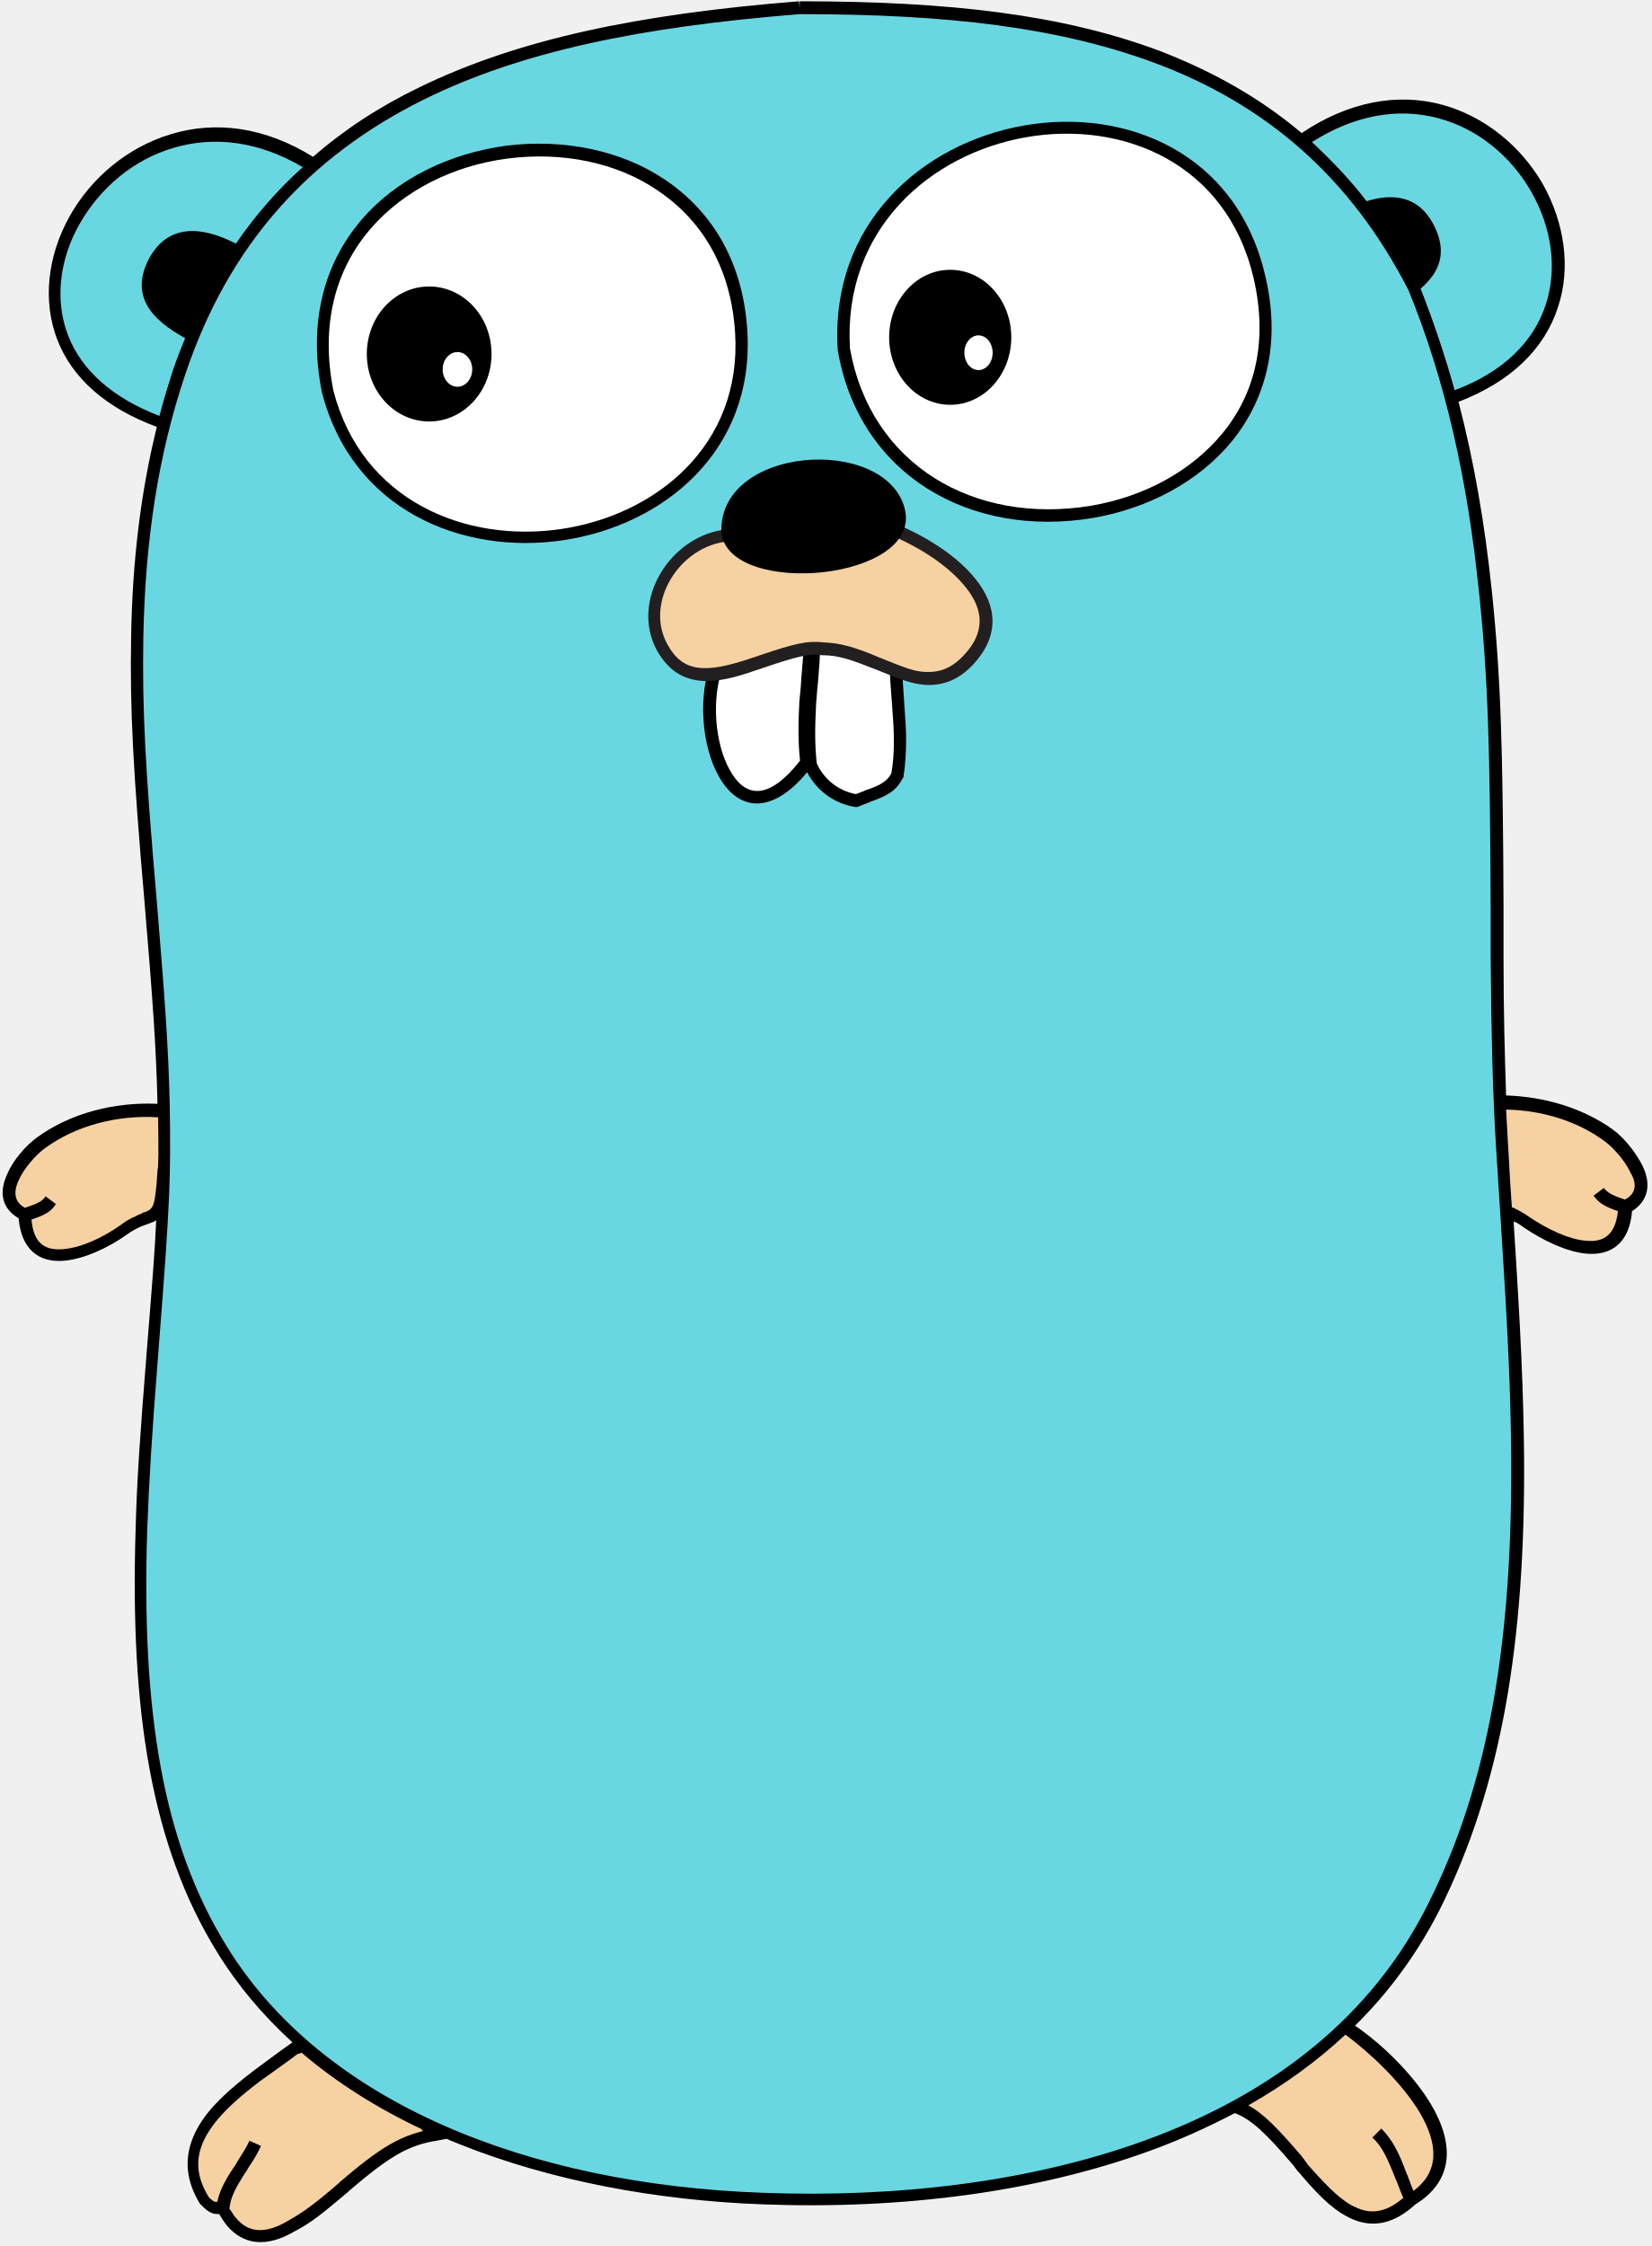
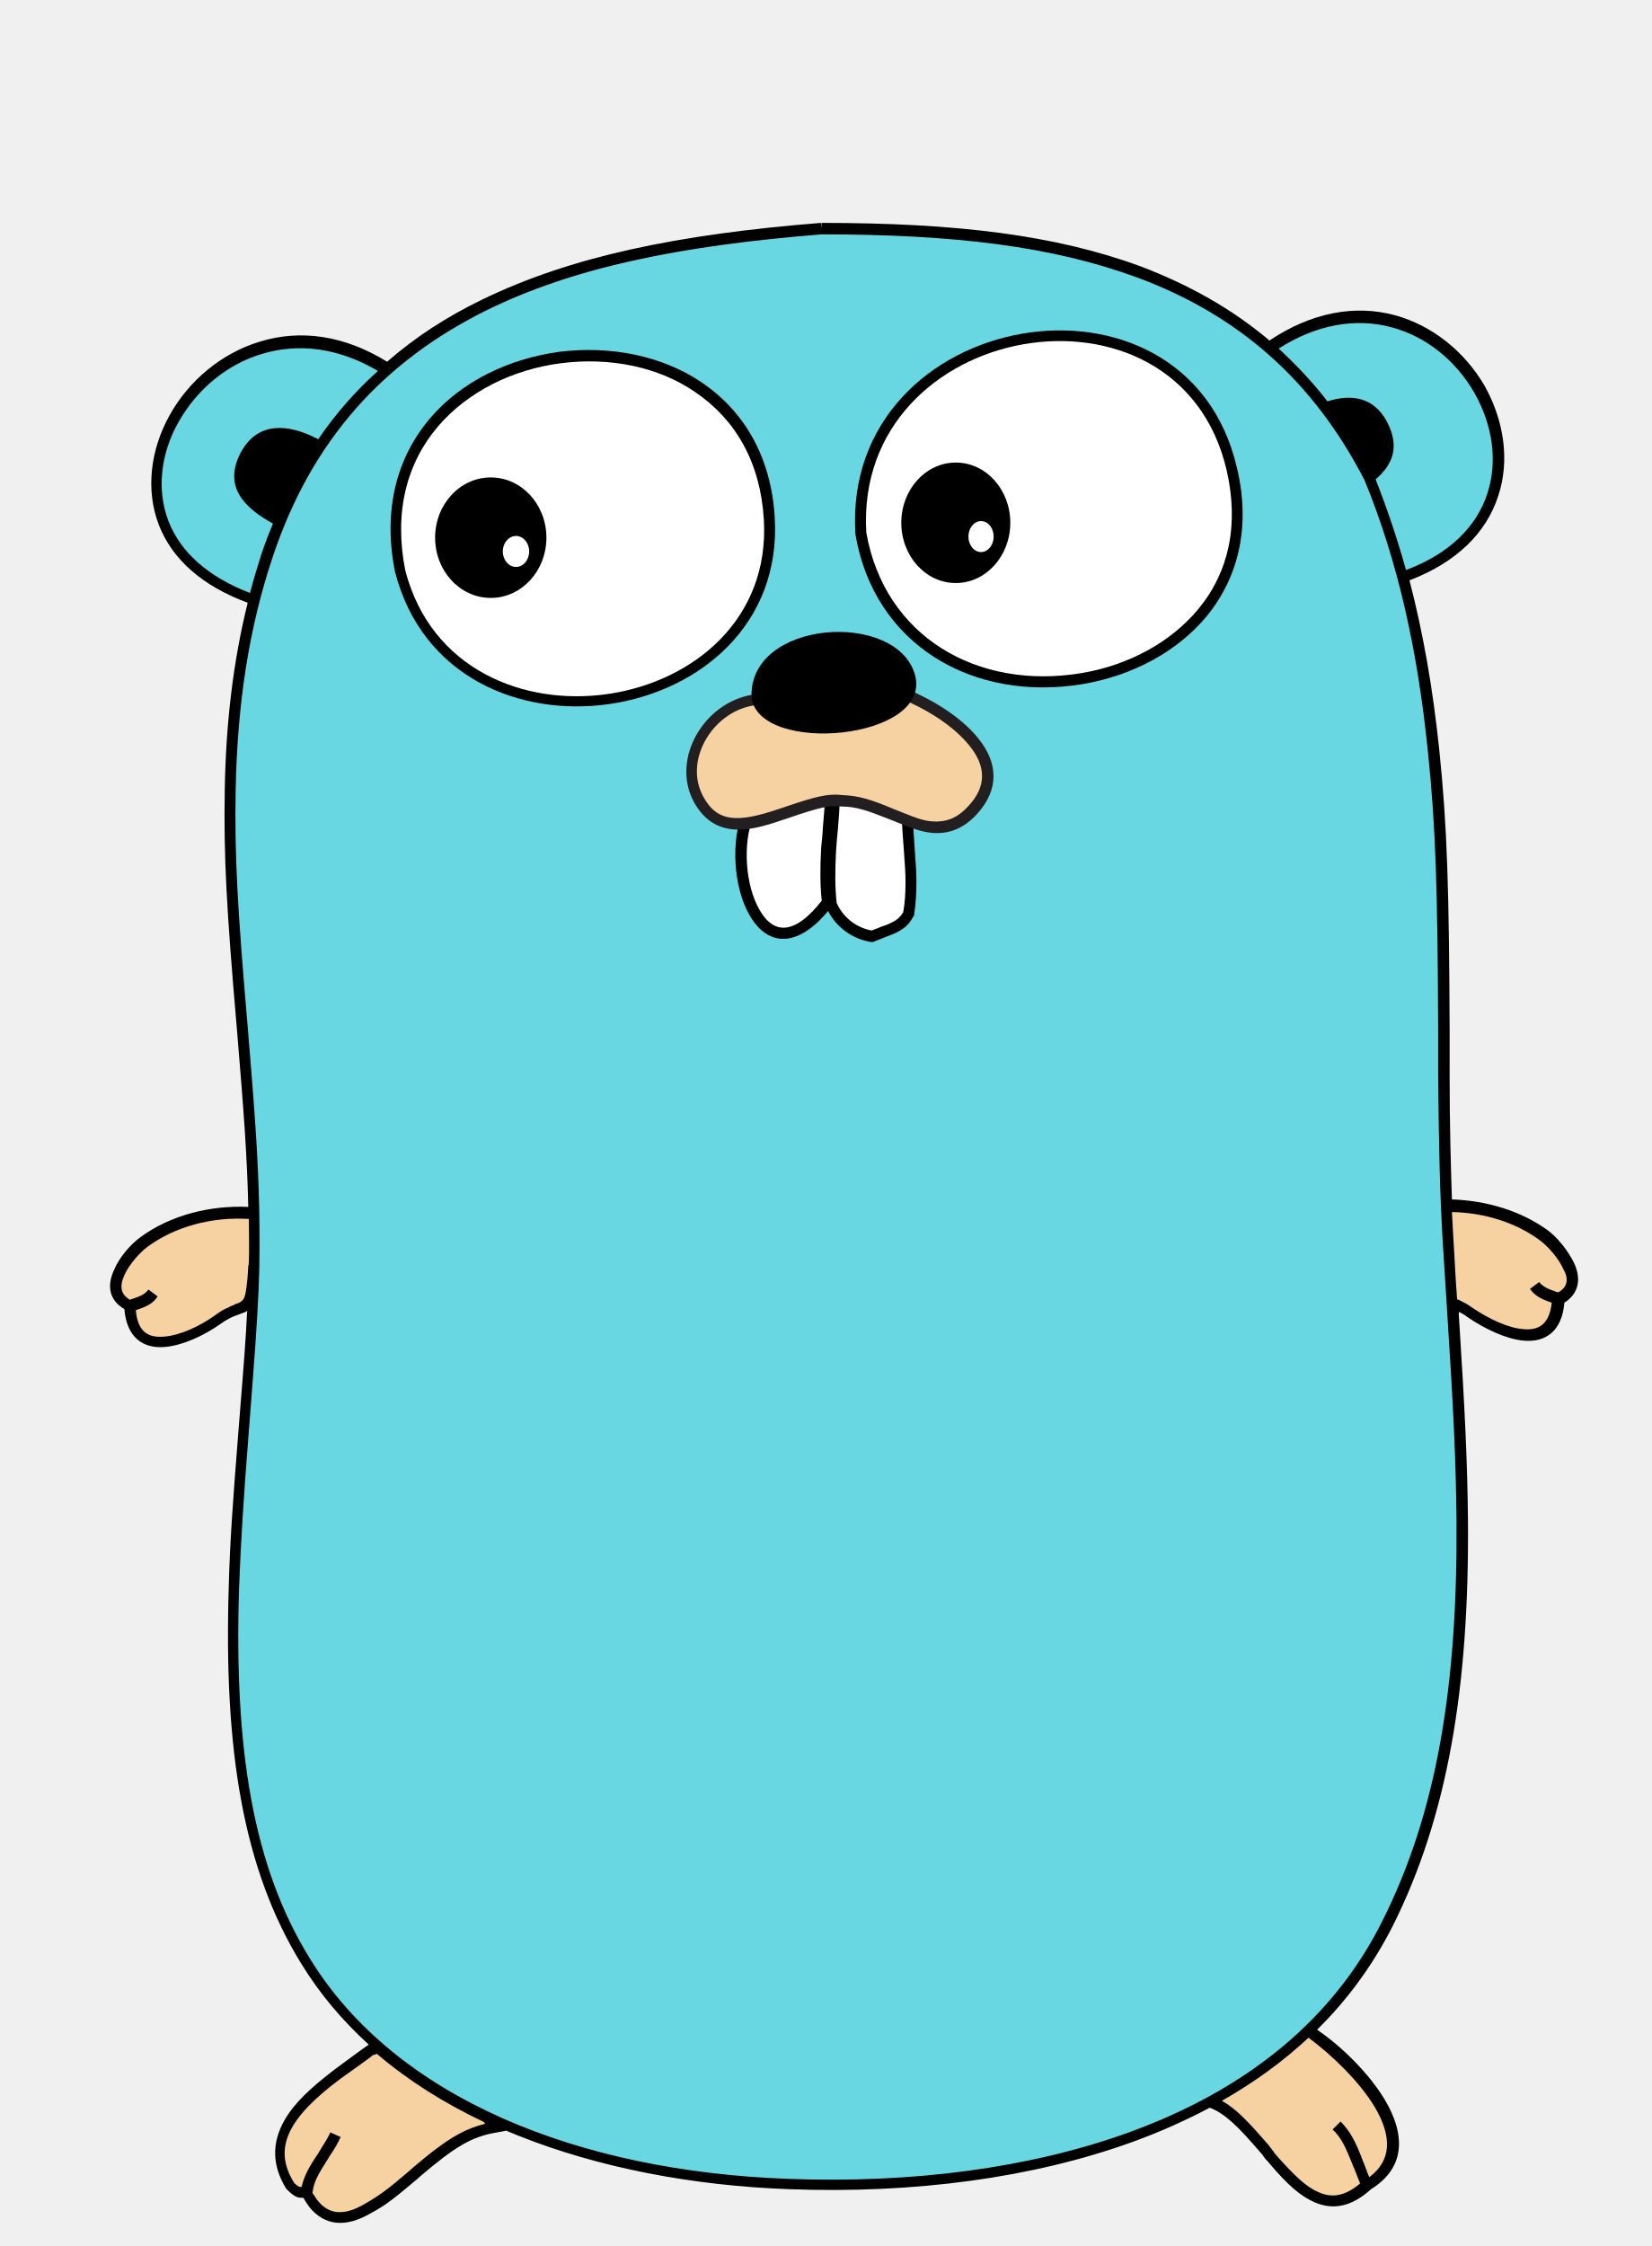
- <svg xmlns="http://www.w3.org/2000/svg" width="1839" height="2500" viewBox="0 0 256 348" preserveAspectRatio="xMinYMin meet">
-   <path d="M3.686 188.165c.498 10.26 10.758 5.479 15.34 2.291 4.383-3.088 5.678-.498 6.076-6.475.299-3.984.697-7.869.498-11.853-6.674-.598-13.846.996-19.325 4.98-2.888 1.992-8.068 8.567-2.59 11.057M208.187 314.272c7.869 4.881 22.313 19.624 10.459 26.796-11.356 10.36-17.73-11.456-27.692-14.444 4.283-5.877 9.662-11.256 17.233-12.352zM67.337 330.907c-9.264 1.395-14.444 9.762-22.213 14.046-7.272 4.283-10.061-1.395-10.659-2.59-1.095-.498-.996.498-2.789-1.295-6.773-10.659 6.973-18.428 14.145-23.708 9.961-1.992 16.237 6.674 21.516 13.547zM251.916 186.87c-.498 10.26-10.758 5.479-15.34 2.291-4.383-3.088-5.678-.498-6.076-6.475-.3-3.984-.698-7.869-.498-11.853 6.673-.598 13.845.996 19.324 4.98 2.79 1.992 8.069 8.567 2.59 11.057" fill="#F6D2A2" />
-   <path d="M224.722 61.759c35.561-12.551 7.77-61.26-23.21-39.745-20.32-17.432-48.31-20.62-77.696-20.62C95.03 3.687 67.636 8.966 48.511 25.7 17.63 5.777-10.858 53.59 25.4 65.644c-10.16 39.445 1.394 79.688-.2 119.831-1.494 36.06-10.957 84.37 9.065 116.744 17.034 27.692 53.69 37.554 83.873 38.65 38.549 1.394 85.266-8.069 103.993-45.423 17.93-35.561 12.95-79.888 10.659-118.238-2.291-38.749 1.992-78.095-8.069-115.45z" fill="#69D7E2" />
-   <path d="M254.605 180.794c-.996-2.092-2.888-4.483-4.681-5.778-4.582-3.287-10.46-5.08-16.536-5.279-.199-6.176-.398-12.95-.398-21.516v-7.77c-.1-24.504-.399-35.262-1.793-48.71-1.096-10.558-2.79-20.32-5.18-29.484 8.069-3.088 13.348-8.168 15.44-14.743 1.992-6.076.996-12.949-2.39-19.025-3.487-5.977-9.065-10.46-15.54-12.252-6.973-1.893-14.543-.498-21.815 4.382-6.475-5.478-13.945-9.662-22.313-12.85C164.557 2.292 147.325.2 123.916.2v.996l-.1-.996c-25.002 1.992-43.53 5.877-58.87 13.348-6.176 2.988-11.654 6.574-16.435 10.758-7.372-4.582-15.042-5.678-22.114-3.486-6.574 1.992-12.252 6.674-15.639 12.75-3.387 6.076-4.184 13.049-1.893 19.026 2.291 5.976 7.57 10.658 15.44 13.547-2.49 10.06-3.785 20.719-3.984 32.473-.2 11.455.298 20.62 2.091 41.338 1.295 15.44 1.793 22.512 1.993 31.079-6.774-.299-13.547 1.494-18.628 5.18-1.793 1.295-3.785 3.586-4.681 5.777-1.295 2.79-.797 5.28 1.793 6.774.398 4.781 3.088 6.972 7.172 6.574 2.988-.299 6.574-1.893 9.662-4.084a11.208 11.208 0 0 1 2.092-1.195c.299-.1.498-.2.797-.3 0 0 .597-.198.797-.298.298-.1.597-.2.796-.399-.199 4.682-.597 9.563-1.494 20.72-.996 12.55-1.494 19.424-1.693 27.094-.897 28.488 2.49 49.207 12.65 65.643 3.188 5.18 7.073 9.762 11.655 13.946-.897.597-4.682 3.387-5.877 4.283-4.184 3.188-7.072 5.877-8.766 8.865-2.191 3.885-2.191 7.77.299 11.854l.1.1.1.1c1.095 1.095 1.693 1.394 2.49 1.394H33.966c.1.2.2.299.3.498.298.498.597.896.896 1.295 2.49 2.889 5.976 3.586 10.658.797 2.49-1.295 4.283-2.79 8.068-5.977l.2-.2c6.076-5.179 9.064-7.071 13.547-7.769l1.594-.299c.597.3 1.195.499 1.892.797 14.145 5.678 30.58 8.766 47.216 9.364 21.516.797 42.235-1.893 59.766-8.268 4.682-1.693 9.065-3.686 13.249-5.877 2.59.996 4.78 3.088 8.965 7.969.199.2.199.2.298.398.2.2.2.3.3.399.198.299.497.498.696.797 3.288 3.884 5.48 5.777 7.97 6.873 3.286 1.394 6.474.697 9.761-2.291 5.778-3.586 6.176-9.164 2.39-15.54-2.689-4.482-7.37-9.164-11.753-12.152 5.18-5.08 9.662-11.156 13.148-18.03 9.563-19.125 13.249-41.438 13.05-70.126-.1-10.16-.499-19.025-1.594-35.96v-.497c.498.199.996.498 1.494.896 3.088 2.092 6.674 3.785 9.662 4.084 4.084.399 6.774-1.793 7.172-6.574 2.49-1.594 2.988-4.084 1.693-6.873zM222.93 18.328c5.977 1.594 11.157 5.778 14.344 11.356 3.188 5.578 4.084 11.854 2.291 17.432-1.892 5.877-6.674 10.559-14.145 13.348a162.04 162.04 0 0 0-5.279-15.739c2.889-2.49 4.283-5.578 1.992-9.96-2.29-4.384-6.275-4.882-10.36-3.587-2.59-3.387-5.478-6.375-8.466-9.164 6.574-4.184 13.348-5.379 19.623-3.686zM10.56 51.997c-2.092-5.38-1.395-11.754 1.793-17.332 3.187-5.579 8.367-9.961 14.543-11.754 6.375-1.893 13.248-.997 20.022 2.988a65.541 65.541 0 0 0-10.36 11.854c-5.18-2.69-10.459-3.188-13.447 2.29-3.088 5.878.498 9.563 5.578 12.352-.697 1.694-1.395 3.487-1.992 5.28-.698 2.191-1.395 4.482-1.992 6.773-7.272-2.789-12.053-7.072-14.145-12.451zm12.053 135.77c-.1 0-.698.199-.698.298-.298.1-.597.2-.896.399-.797.299-1.594.797-2.39 1.394-2.79 1.993-6.177 3.487-8.767 3.686-2.988.299-4.681-.996-4.98-4.582 2.092-.697 2.988-1.195 3.785-2.39l-1.594-1.196c-.597.797-1.195 1.096-2.988 1.693-.1 0-.1 0-.2.1-1.593-.897-1.892-2.291-.995-4.283.797-1.793 2.59-3.885 4.084-4.98 4.781-3.487 11.156-5.18 17.531-4.782 0 2.49.1 4.98 0 7.37 0 .3 0 .499-.1.798-.099 1.394-.099 1.992-.199 2.69-.298 2.888-.498 3.286-1.593 3.785zm30.082 150.312l-.2.2c-3.685 3.187-5.478 4.482-7.769 5.777-3.785 2.291-6.375 1.793-8.168-.398-.299-.3-.498-.698-.697-.997-.1-.1-.2-.298-.299-.398v-.1c.2-1.793.897-3.088 2.69-5.877.1-.1.1-.1.1-.199 1.095-1.594 1.593-2.49 2.091-3.586l-1.793-.797c-.398.897-.896 1.694-1.893 3.287-.1.1-.1.1-.1.2-1.792 2.59-2.59 4.183-2.988 5.976h-.1H33.27c-.2-.1-.498-.299-.896-.697-3.885-6.176-.797-11.455 7.968-18.03 1.096-.796 4.782-3.386 5.778-4.183.2 0 .398-.1.598-.2 5.378 4.583 11.654 8.567 18.627 11.854 0 .1.1.2.199.3-4.084.995-7.272 3.087-12.85 7.868zm167.247-10.857c3.088 5.18 2.988 9.363-.897 12.252-.298-.598-.498-1.295-.896-2.291 0-.1 0-.1-.1-.2-1.394-3.785-2.29-5.378-3.984-7.171l-1.395 1.394c1.494 1.395 2.192 2.889 3.586 6.375 0 .1 0 .1.1.2.498 1.294.797 2.091 1.096 2.789-2.59 2.191-4.881 2.59-7.272 1.494-2.092-.897-4.084-2.79-7.272-6.375-.199-.2-.398-.498-.597-.797-.1-.1-.2-.2-.3-.399-.198-.199-.198-.199-.298-.398-3.686-4.283-5.877-6.574-8.268-7.87 5.579-3.187 10.56-6.773 15.042-10.957 4.183 3.088 8.865 7.67 11.455 11.954zm1.394-32.274c-8.566 17.233-23.707 29.385-44.028 36.756-17.332 6.276-37.852 8.866-59.069 8.069-36.557-1.295-68.233-14.045-83.075-38.151-9.961-16.038-13.249-36.458-12.352-64.548.299-7.67.697-14.543 1.693-27.094 1.096-14.145 1.395-18.229 1.694-24.604.199-4.582.199-9.264.1-14.244-.2-8.766-.698-15.739-1.993-31.378-1.793-20.719-2.291-29.784-2.092-41.14.3-14.94 2.291-28.09 6.475-40.54C35.46 37.851 47.913 24.204 65.843 15.34 80.884 7.97 99.113 4.184 123.916 2.191c23.21 0 40.143 2.092 54.786 7.471 17.531 6.475 30.58 17.83 39.545 35.263 5.778 14.144 9.165 29.385 10.958 46.916 1.394 13.348 1.693 24.106 1.793 48.51v7.77c.1 12.053.298 20.52.797 28.987.199 3.287.298 4.682.796 12.551 1.096 16.934 1.495 25.7 1.594 35.86.2 28.588-3.387 50.602-12.85 69.429zm30.481-109.074c-.1 0-.199-.1-.298-.1-1.793-.597-2.391-.996-2.989-1.693l-1.594 1.195c.897 1.196 1.793 1.694 3.786 2.39-.399 3.587-2.092 4.882-4.98 4.583-2.59-.2-5.978-1.793-8.767-3.686-.797-.597-1.593-.996-2.39-1.394-.1 0-.2-.1-.3-.1-.398-5.478-.398-6.873-.597-9.762l-.299-5.379c5.579.1 11.057 1.793 15.24 4.881 1.495 1.096 3.288 3.188 4.085 4.98.996 1.694.797 3.188-.897 4.085z" />
-   <path d="M138.918 104.123c.1 5.08 1.096 10.658.199 16.037-1.395 2.59-3.984 2.89-6.275 3.885-3.188-.498-5.878-2.59-7.172-5.578-.797-6.076.199-11.854.498-17.93 0-.2 3.785.1 7.172 1.096 2.888.896 5.578 2.39 5.578 2.49zM110.728 104.521c-2.79 10.56 3.686 27.792 14.344 13.647-.797-5.977.1-11.754.398-17.631.1-.498-14.642 3.287-14.742 3.984z" fill="#FFF" />
-   <path d="M140.113 108.805c-.2-2.989-.299-4.184-.299-5.678v-.697l-.697-.2-12.551-3.884v-.698l-1.295.3h-.1v.099l-14.144 3.586-.498.1-.2.497c-2.191 5.28-1.693 13.249 1.096 18.13 3.188 5.578 8.367 5.677 13.647-.698a10.192 10.192 0 0 0 7.47 5.38h.3l.298-.1c.399-.2.797-.3 1.495-.598.1 0 .1 0 .199-.1 2.888-.996 4.084-1.793 5.08-3.685l.1-.1v-.199c.298-1.793.398-3.686.398-5.777 0-1.495-.1-2.89-.299-5.678zm-15.938-3.686c-.1 1.793-.199 2.49-.298 3.486-.2 3.686-.2 6.475.1 9.264-4.683 5.977-8.368 5.977-10.858 1.494-2.391-4.183-2.89-11.256-1.096-15.937l12.55-3.188c-.099 1.295-.198 2.59-.398 4.881zm13.946 14.743c-.697 1.195-1.594 1.793-3.985 2.59-.1 0-.1 0-.199.099-.597.2-.996.398-1.295.498-2.69-.498-4.98-2.291-6.076-4.781-.299-2.69-.299-5.479-.1-9.164.1-.997.1-1.694.3-3.487.198-2.29.298-3.685.298-4.98l10.858 3.287c0 1.295.1 2.49.299 5.08.199 2.69.298 4.084.298 5.678 0 1.892-.1 3.586-.398 5.18z" />
+ <svg xmlns="http://www.w3.org/2000/svg" height="2500" preserveAspectRatio="xMidYMid" viewBox="-10.858 -38.497 271.141 389.925" width="1839">
+   <path d="m3.686 188.165c.498 10.26 10.758 5.479 15.34 2.291 4.383-3.088 5.678-.498 6.076-6.475.299-3.984.697-7.869.498-11.853-6.674-.598-13.846.996-19.325 4.98-2.888 1.992-8.068 8.567-2.59 11.057m204.502 126.107c7.869 4.881 22.313 19.624 10.459 26.796-11.356 10.36-17.73-11.456-27.692-14.444 4.283-5.877 9.662-11.256 17.233-12.352zm-140.85 16.635c-9.264 1.395-14.444 9.762-22.213 14.046-7.272 4.283-10.061-1.395-10.659-2.59-1.095-.498-.996.498-2.789-1.295-6.773-10.659 6.973-18.428 14.145-23.708 9.961-1.992 16.237 6.674 21.516 13.547zm184.579-144.037c-.498 10.26-10.758 5.479-15.34 2.291-4.383-3.088-5.678-.498-6.076-6.475-.3-3.984-.698-7.869-.498-11.853 6.673-.598 13.845.996 19.324 4.98 2.79 1.992 8.069 8.567 2.59 11.057" fill="#f6d2a2" />
+   <path d="m224.722 61.759c35.561-12.551 7.77-61.26-23.21-39.745-20.32-17.432-48.31-20.62-77.696-20.62-28.786 2.293-56.18 7.572-75.305 24.306-30.881-19.923-59.369 27.89-23.111 39.944-10.16 39.445 1.394 79.688-.2 119.831-1.494 36.06-10.957 84.37 9.065 116.744 17.034 27.692 53.69 37.554 83.873 38.65 38.549 1.394 85.266-8.069 103.993-45.423 17.93-35.561 12.95-79.888 10.659-118.238-2.291-38.749 1.992-78.095-8.069-115.45z" fill="#69d7e2" />
+   <path d="m254.605 180.794c-.996-2.092-2.888-4.483-4.681-5.778-4.582-3.287-10.46-5.08-16.536-5.279-.199-6.176-.398-12.95-.398-21.516v-7.77c-.1-24.504-.399-35.262-1.793-48.71-1.096-10.558-2.79-20.32-5.18-29.484 8.069-3.088 13.348-8.168 15.44-14.743 1.992-6.076.996-12.949-2.39-19.025-3.487-5.977-9.065-10.46-15.54-12.252-6.973-1.893-14.543-.498-21.815 4.382-6.475-5.478-13.945-9.662-22.313-12.85-14.842-5.477-32.074-7.569-55.483-7.569v.996l-.1-.996c-25.002 1.992-43.53 5.877-58.87 13.348-6.176 2.988-11.654 6.574-16.435 10.758-7.372-4.582-15.042-5.678-22.114-3.486-6.574 1.992-12.252 6.674-15.639 12.75s-4.184 13.049-1.893 19.026c2.291 5.976 7.57 10.658 15.44 13.547-2.49 10.06-3.785 20.719-3.984 32.473-.2 11.455.298 20.62 2.091 41.338 1.295 15.44 1.793 22.512 1.993 31.079-6.774-.299-13.547 1.494-18.628 5.18-1.793 1.295-3.785 3.586-4.681 5.777-1.295 2.79-.797 5.28 1.793 6.774.398 4.781 3.088 6.972 7.172 6.574 2.988-.299 6.574-1.893 9.662-4.084a11.208 11.208 0 0 1 2.092-1.195c.299-.1.498-.2.797-.3 0 0 .597-.198.797-.298.298-.1.597-.2.796-.399-.199 4.682-.597 9.563-1.494 20.72-.996 12.55-1.494 19.424-1.693 27.094-.897 28.488 2.49 49.207 12.65 65.643 3.188 5.18 7.073 9.762 11.655 13.946-.897.597-4.682 3.387-5.877 4.283-4.184 3.188-7.072 5.877-8.766 8.865-2.191 3.885-2.191 7.77.299 11.854l.1.1.1.1c1.095 1.095 1.693 1.394 2.49 1.394h.297c.1.2.2.299.3.498.298.498.597.896.896 1.295 2.49 2.889 5.976 3.586 10.658.797 2.49-1.295 4.283-2.79 8.068-5.977l.2-.2c6.076-5.179 9.064-7.071 13.547-7.769l1.594-.299c.597.3 1.195.499 1.892.797 14.145 5.678 30.58 8.766 47.216 9.364 21.516.797 42.235-1.893 59.766-8.268 4.682-1.693 9.065-3.686 13.249-5.877 2.59.996 4.78 3.088 8.965 7.969.199.2.199.2.298.398.2.2.2.3.3.399.198.299.497.498.696.797 3.288 3.884 5.48 5.777 7.97 6.873 3.286 1.394 6.474.697 9.761-2.291 5.778-3.586 6.176-9.164 2.39-15.54-2.689-4.482-7.37-9.164-11.753-12.152 5.18-5.08 9.662-11.156 13.148-18.03 9.563-19.125 13.249-41.438 13.05-70.126-.1-10.16-.499-19.025-1.594-35.96v-.497c.498.199.996.498 1.494.896 3.088 2.092 6.674 3.785 9.662 4.084 4.084.399 6.774-1.793 7.172-6.574 2.49-1.594 2.988-4.084 1.693-6.873zm-31.675-162.466c5.977 1.594 11.157 5.778 14.344 11.356 3.188 5.578 4.084 11.854 2.291 17.432-1.892 5.877-6.674 10.559-14.145 13.348a162.04 162.04 0 0 0 -5.279-15.739c2.889-2.49 4.283-5.578 1.992-9.96-2.29-4.384-6.275-4.882-10.36-3.587-2.59-3.387-5.478-6.375-8.466-9.164 6.574-4.184 13.348-5.379 19.623-3.686zm-212.37 33.669c-2.092-5.38-1.395-11.754 1.793-17.332 3.187-5.579 8.367-9.961 14.543-11.754 6.375-1.893 13.248-.997 20.022 2.988a65.541 65.541 0 0 0 -10.36 11.854c-5.18-2.69-10.459-3.188-13.447 2.29-3.088 5.878.498 9.563 5.578 12.352-.697 1.694-1.395 3.487-1.992 5.28-.698 2.191-1.395 4.482-1.992 6.773-7.272-2.789-12.053-7.072-14.145-12.451zm12.053 135.77c-.1 0-.698.199-.698.298-.298.1-.597.2-.896.399-.797.299-1.594.797-2.39 1.394-2.79 1.993-6.177 3.487-8.767 3.686-2.988.299-4.681-.996-4.98-4.582 2.092-.697 2.988-1.195 3.785-2.39l-1.594-1.196c-.597.797-1.195 1.096-2.988 1.693-.1 0-.1 0-.2.1-1.593-.897-1.892-2.291-.995-4.283.797-1.793 2.59-3.885 4.084-4.98 4.781-3.487 11.156-5.18 17.531-4.782 0 2.49.1 4.98 0 7.37 0 .3 0 .499-.1.798-.099 1.394-.099 1.992-.199 2.69-.298 2.888-.498 3.286-1.593 3.785zm30.082 150.312-.2.2c-3.685 3.187-5.478 4.482-7.769 5.777-3.785 2.291-6.375 1.793-8.168-.398-.299-.3-.498-.698-.697-.997-.1-.1-.2-.298-.299-.398v-.1c.2-1.793.897-3.088 2.69-5.877.1-.1.1-.1.1-.199 1.095-1.594 1.593-2.49 2.091-3.586l-1.793-.797c-.398.897-.896 1.694-1.893 3.287-.1.1-.1.1-.1.2-1.792 2.59-2.59 4.183-2.988 5.976h-.1-.299c-.2-.1-.498-.299-.896-.697-3.885-6.176-.797-11.455 7.968-18.03 1.096-.796 4.782-3.386 5.778-4.183.2 0 .398-.1.598-.2 5.378 4.583 11.654 8.567 18.627 11.854 0 .1.1.2.199.3-4.084.995-7.272 3.087-12.85 7.868zm167.247-10.857c3.088 5.18 2.988 9.363-.897 12.252-.298-.598-.498-1.295-.896-2.291 0-.1 0-.1-.1-.2-1.394-3.785-2.29-5.378-3.984-7.171l-1.395 1.394c1.494 1.395 2.192 2.889 3.586 6.375 0 .1 0 .1.1.2.498 1.294.797 2.091 1.096 2.789-2.59 2.191-4.881 2.59-7.272 1.494-2.092-.897-4.084-2.79-7.272-6.375-.199-.2-.398-.498-.597-.797-.1-.1-.2-.2-.3-.399-.198-.199-.198-.199-.298-.398-3.686-4.283-5.877-6.574-8.268-7.87 5.579-3.187 10.56-6.773 15.042-10.957 4.183 3.088 8.865 7.67 11.455 11.954zm1.394-32.274c-8.566 17.233-23.707 29.385-44.028 36.756-17.332 6.276-37.852 8.866-59.069 8.069-36.557-1.295-68.233-14.045-83.075-38.151-9.961-16.038-13.249-36.458-12.352-64.548.299-7.67.697-14.543 1.693-27.094 1.096-14.145 1.395-18.229 1.694-24.604.199-4.582.199-9.264.1-14.244-.2-8.766-.698-15.739-1.993-31.378-1.793-20.719-2.291-29.784-2.092-41.14.3-14.94 2.291-28.09 6.475-40.54 6.771-20.223 19.224-33.87 37.154-42.734 15.041-7.37 33.27-11.156 58.073-13.149 23.21 0 40.143 2.092 54.786 7.471 17.531 6.475 30.58 17.83 39.545 35.263 5.778 14.144 9.165 29.385 10.958 46.916 1.394 13.348 1.693 24.106 1.793 48.51v7.77c.1 12.053.298 20.52.797 28.987.199 3.287.298 4.682.796 12.551 1.096 16.934 1.495 25.7 1.594 35.86.2 28.588-3.387 50.602-12.85 69.429zm30.481-109.074c-.1 0-.199-.1-.298-.1-1.793-.597-2.391-.996-2.989-1.693l-1.594 1.195c.897 1.196 1.793 1.694 3.786 2.39-.399 3.587-2.092 4.882-4.98 4.583-2.59-.2-5.978-1.793-8.767-3.686-.797-.597-1.593-.996-2.39-1.394-.1 0-.2-.1-.3-.1-.398-5.478-.398-6.873-.597-9.762l-.299-5.379c5.579.1 11.057 1.793 15.24 4.881 1.495 1.096 3.288 3.188 4.085 4.98.996 1.694.797 3.188-.897 4.085z" />
+   <path d="m138.918 104.123c.1 5.08 1.096 10.658.199 16.037-1.395 2.59-3.984 2.89-6.275 3.885-3.188-.498-5.878-2.59-7.172-5.578-.797-6.076.199-11.854.498-17.93 0-.2 3.785.1 7.172 1.096 2.888.896 5.578 2.39 5.578 2.49zm-28.19.398c-2.79 10.56 3.686 27.792 14.344 13.647-.797-5.977.1-11.754.398-17.631.1-.498-14.642 3.287-14.742 3.984z" fill="#fff" />
+   <path d="m140.113 108.805c-.2-2.989-.299-4.184-.299-5.678v-.697l-.697-.2-12.551-3.884v-.698l-1.295.3h-.1v.099l-14.144 3.586-.498.1-.2.497c-2.191 5.28-1.693 13.249 1.096 18.13 3.188 5.578 8.367 5.677 13.647-.698a10.192 10.192 0 0 0 7.47 5.38h.3l.298-.1c.399-.2.797-.3 1.495-.598.1 0 .1 0 .199-.1 2.888-.996 4.084-1.793 5.08-3.685l.1-.1v-.199c.298-1.793.398-3.686.398-5.777 0-1.495-.1-2.89-.299-5.678zm-15.938-3.686c-.1 1.793-.199 2.49-.298 3.486-.2 3.686-.2 6.475.1 9.264-4.683 5.977-8.368 5.977-10.858 1.494-2.391-4.183-2.89-11.256-1.096-15.937l12.55-3.188c-.099 1.295-.198 2.59-.398 4.881zm13.946 14.743c-.697 1.195-1.594 1.793-3.985 2.59-.1 0-.1 0-.199.099-.597.2-.996.398-1.295.498-2.69-.498-4.98-2.291-6.076-4.781-.299-2.69-.299-5.479-.1-9.164.1-.997.1-1.694.3-3.487.198-2.29.298-3.685.298-4.98l10.858 3.287c0 1.295.1 2.49.299 5.08.199 2.69.298 4.084.298 5.678 0 1.892-.1 3.586-.398 5.18z" />
  <g transform="translate(48.476 21.976)">
-     <path d="M2.291 38.749c9.164 35.66 66.241 26.496 64.05-9.264C63.75-13.348-6.475-5.08 2.29 38.749" fill="#FFF" />
-     <path d="M67.337 29.385c-.598-10.36-5.18-18.428-12.75-23.508C47.813 1.295 38.848-.498 29.983.597 21.118 1.794 12.949 5.778 7.57 12.054 1.594 19.026-.697 28.19 1.395 38.749l.896-.2-.896.2c9.363 36.656 68.133 27.791 65.942-9.364zM3.187 38.55c-1.992-10.06.2-18.627 5.778-25.102 5.08-5.877 12.75-9.761 21.217-10.857 8.467-1.096 16.934.598 23.31 4.98 7.071 4.782 11.355 12.253 11.952 22.114 2.092 34.764-53.391 43.132-62.256 8.865z" />
+     <path d="m2.291 38.749c9.164 35.66 66.241 26.496 64.05-9.264-2.591-42.833-72.816-34.565-64.051 9.264" fill="#fff" />
+     <path d="m67.337 29.385c-.598-10.36-5.18-18.428-12.75-23.508-6.774-4.582-15.739-6.375-24.604-5.28-8.865 1.197-17.034 5.181-22.413 11.457-5.976 6.972-8.267 16.136-6.175 26.695l.896-.2-.896.2c9.363 36.656 68.133 27.791 65.942-9.364zm-64.15 9.165c-1.992-10.06.2-18.627 5.778-25.102 5.08-5.877 12.75-9.761 21.217-10.857s16.934.598 23.31 4.98c7.071 4.782 11.355 12.253 11.952 22.114 2.092 34.764-53.391 43.132-62.256 8.865z" />
    <ellipse cx="18.03" cy="32.872" rx="9.662" ry="10.459" />
-     <ellipse fill="#FFF" cx="22.412" cy="35.262" rx="2.291" ry="2.689" />
+     <ellipse cx="22.412" cy="35.262" fill="#fff" rx="2.291" ry="2.689" />
  </g>
  <g transform="translate(129.618 18.098)">
-     <path d="M1.195 35.96C8.268 76.9 75.206 66.042 65.544 24.803 56.878-12.252-1.196-1.992 1.195 35.96" fill="#FFF" />
-     <path d="M66.44 24.604C57.575-13.547-2.19-3.088.2 36.059v.1c3.286 19.324 20.52 29.186 39.545 25.998C48.41 60.663 56.18 56.48 61.26 50.304c5.578-6.874 7.57-15.739 5.18-25.7zm-6.673 24.504c-4.782 5.778-12.053 9.762-20.321 11.157-18.03 2.988-34.167-6.276-37.354-24.405C-.1-.996 56.28-10.858 64.647 25.002c2.192 9.463.399 17.731-4.88 24.106z" />
+     <path d="m1.195 35.96c7.073 40.94 74.011 30.082 64.349-11.157-8.666-37.055-66.74-26.795-64.349 11.157" fill="#fff" />
+     <path d="m66.44 24.604c-8.865-38.151-68.63-27.692-66.24 11.455v.1c3.286 19.324 20.52 29.186 39.545 25.998 8.665-1.494 16.435-5.677 21.515-11.853 5.578-6.874 7.57-15.739 5.18-25.7zm-6.673 24.504c-4.782 5.778-12.053 9.762-20.321 11.157-18.03 2.988-34.167-6.276-37.354-24.405-2.192-36.856 54.188-46.718 62.555-10.858 2.192 9.463.399 17.731-4.88 24.106z" />
    <ellipse cx="17.631" cy="34.167" rx="9.463" ry="10.459" />
-     <ellipse fill="#FFF" cx="22.014" cy="36.557" rx="2.191" ry="2.689" />
+     <ellipse cx="22.014" cy="36.557" fill="#fff" rx="2.191" ry="2.689" />
  </g>
-   <g>
-     <path d="M112.785 83.002c-7.87.697-14.245 9.961-10.16 17.332 5.378 9.762 17.431-.896 24.902.1 8.666.2 15.739 9.164 22.612 1.594 7.67-8.368-3.287-16.536-11.954-20.122l-25.4 1.096z" fill="#F6D2A2" />
-     <path d="M151.135 89.676c-2.69-3.387-7.371-6.475-12.452-8.567l-.199-.1h-.199l-25.5.997c-8.866.797-15.24 11.057-10.958 18.826 1.694 2.989 3.985 4.483 7.073 4.682 2.29.1 4.682-.398 8.367-1.693.299-.1.697-.2 1.195-.399 4.981-1.693 6.973-2.191 8.965-1.892h.1c2.39 0 4.383.697 8.168 2.191 4.184 1.693 5.479 2.192 7.57 2.39 2.89.2 5.38-.796 7.67-3.286 3.885-4.284 3.686-8.866.2-13.149zm-1.694 11.754c-1.892 2.092-3.785 2.79-6.076 2.69-1.793-.1-2.988-.598-6.973-2.192-3.984-1.693-6.175-2.29-8.765-2.39-2.49-.3-4.582.199-9.862 1.992-.498.199-.896.299-1.195.398-7.272 2.49-10.758 2.291-13.149-2.092-3.586-6.474 1.893-15.24 9.364-15.937l25.201-.997c4.782 1.993 9.065 4.881 11.555 7.97 2.988 3.585 3.088 7.171-.1 10.558z" fill="#231F20" />
-     <path d="M140.178 78.719c-3.088-11.356-28.987-9.662-28.39 3.885 1.295 10.06 31.378 7.37 28.39-3.885z" />
-   </g>
+   <path d="m112.785 83.002c-7.87.697-14.245 9.961-10.16 17.332 5.378 9.762 17.431-.896 24.902.1 8.666.2 15.739 9.164 22.612 1.594 7.67-8.368-3.287-16.536-11.954-20.122z" fill="#f6d2a2" />
+   <path d="m151.135 89.676c-2.69-3.387-7.371-6.475-12.452-8.567l-.199-.1h-.199l-25.5.997c-8.866.797-15.24 11.057-10.958 18.826 1.694 2.989 3.985 4.483 7.073 4.682 2.29.1 4.682-.398 8.367-1.693.299-.1.697-.2 1.195-.399 4.981-1.693 6.973-2.191 8.965-1.892h.1c2.39 0 4.383.697 8.168 2.191 4.184 1.693 5.479 2.192 7.57 2.39 2.89.2 5.38-.796 7.67-3.286 3.885-4.284 3.686-8.866.2-13.149zm-1.694 11.754c-1.892 2.092-3.785 2.79-6.076 2.69-1.793-.1-2.988-.598-6.973-2.192-3.984-1.693-6.175-2.29-8.765-2.39-2.49-.3-4.582.199-9.862 1.992-.498.199-.896.299-1.195.398-7.272 2.49-10.758 2.291-13.149-2.092-3.586-6.474 1.893-15.24 9.364-15.937l25.201-.997c4.782 1.993 9.065 4.881 11.555 7.97 2.988 3.585 3.088 7.171-.1 10.558z" fill="#231f20" />
+   <path d="m140.178 78.719c-3.088-11.356-28.987-9.662-28.39 3.885 1.295 10.06 31.378 7.37 28.39-3.885z" />
</svg>
